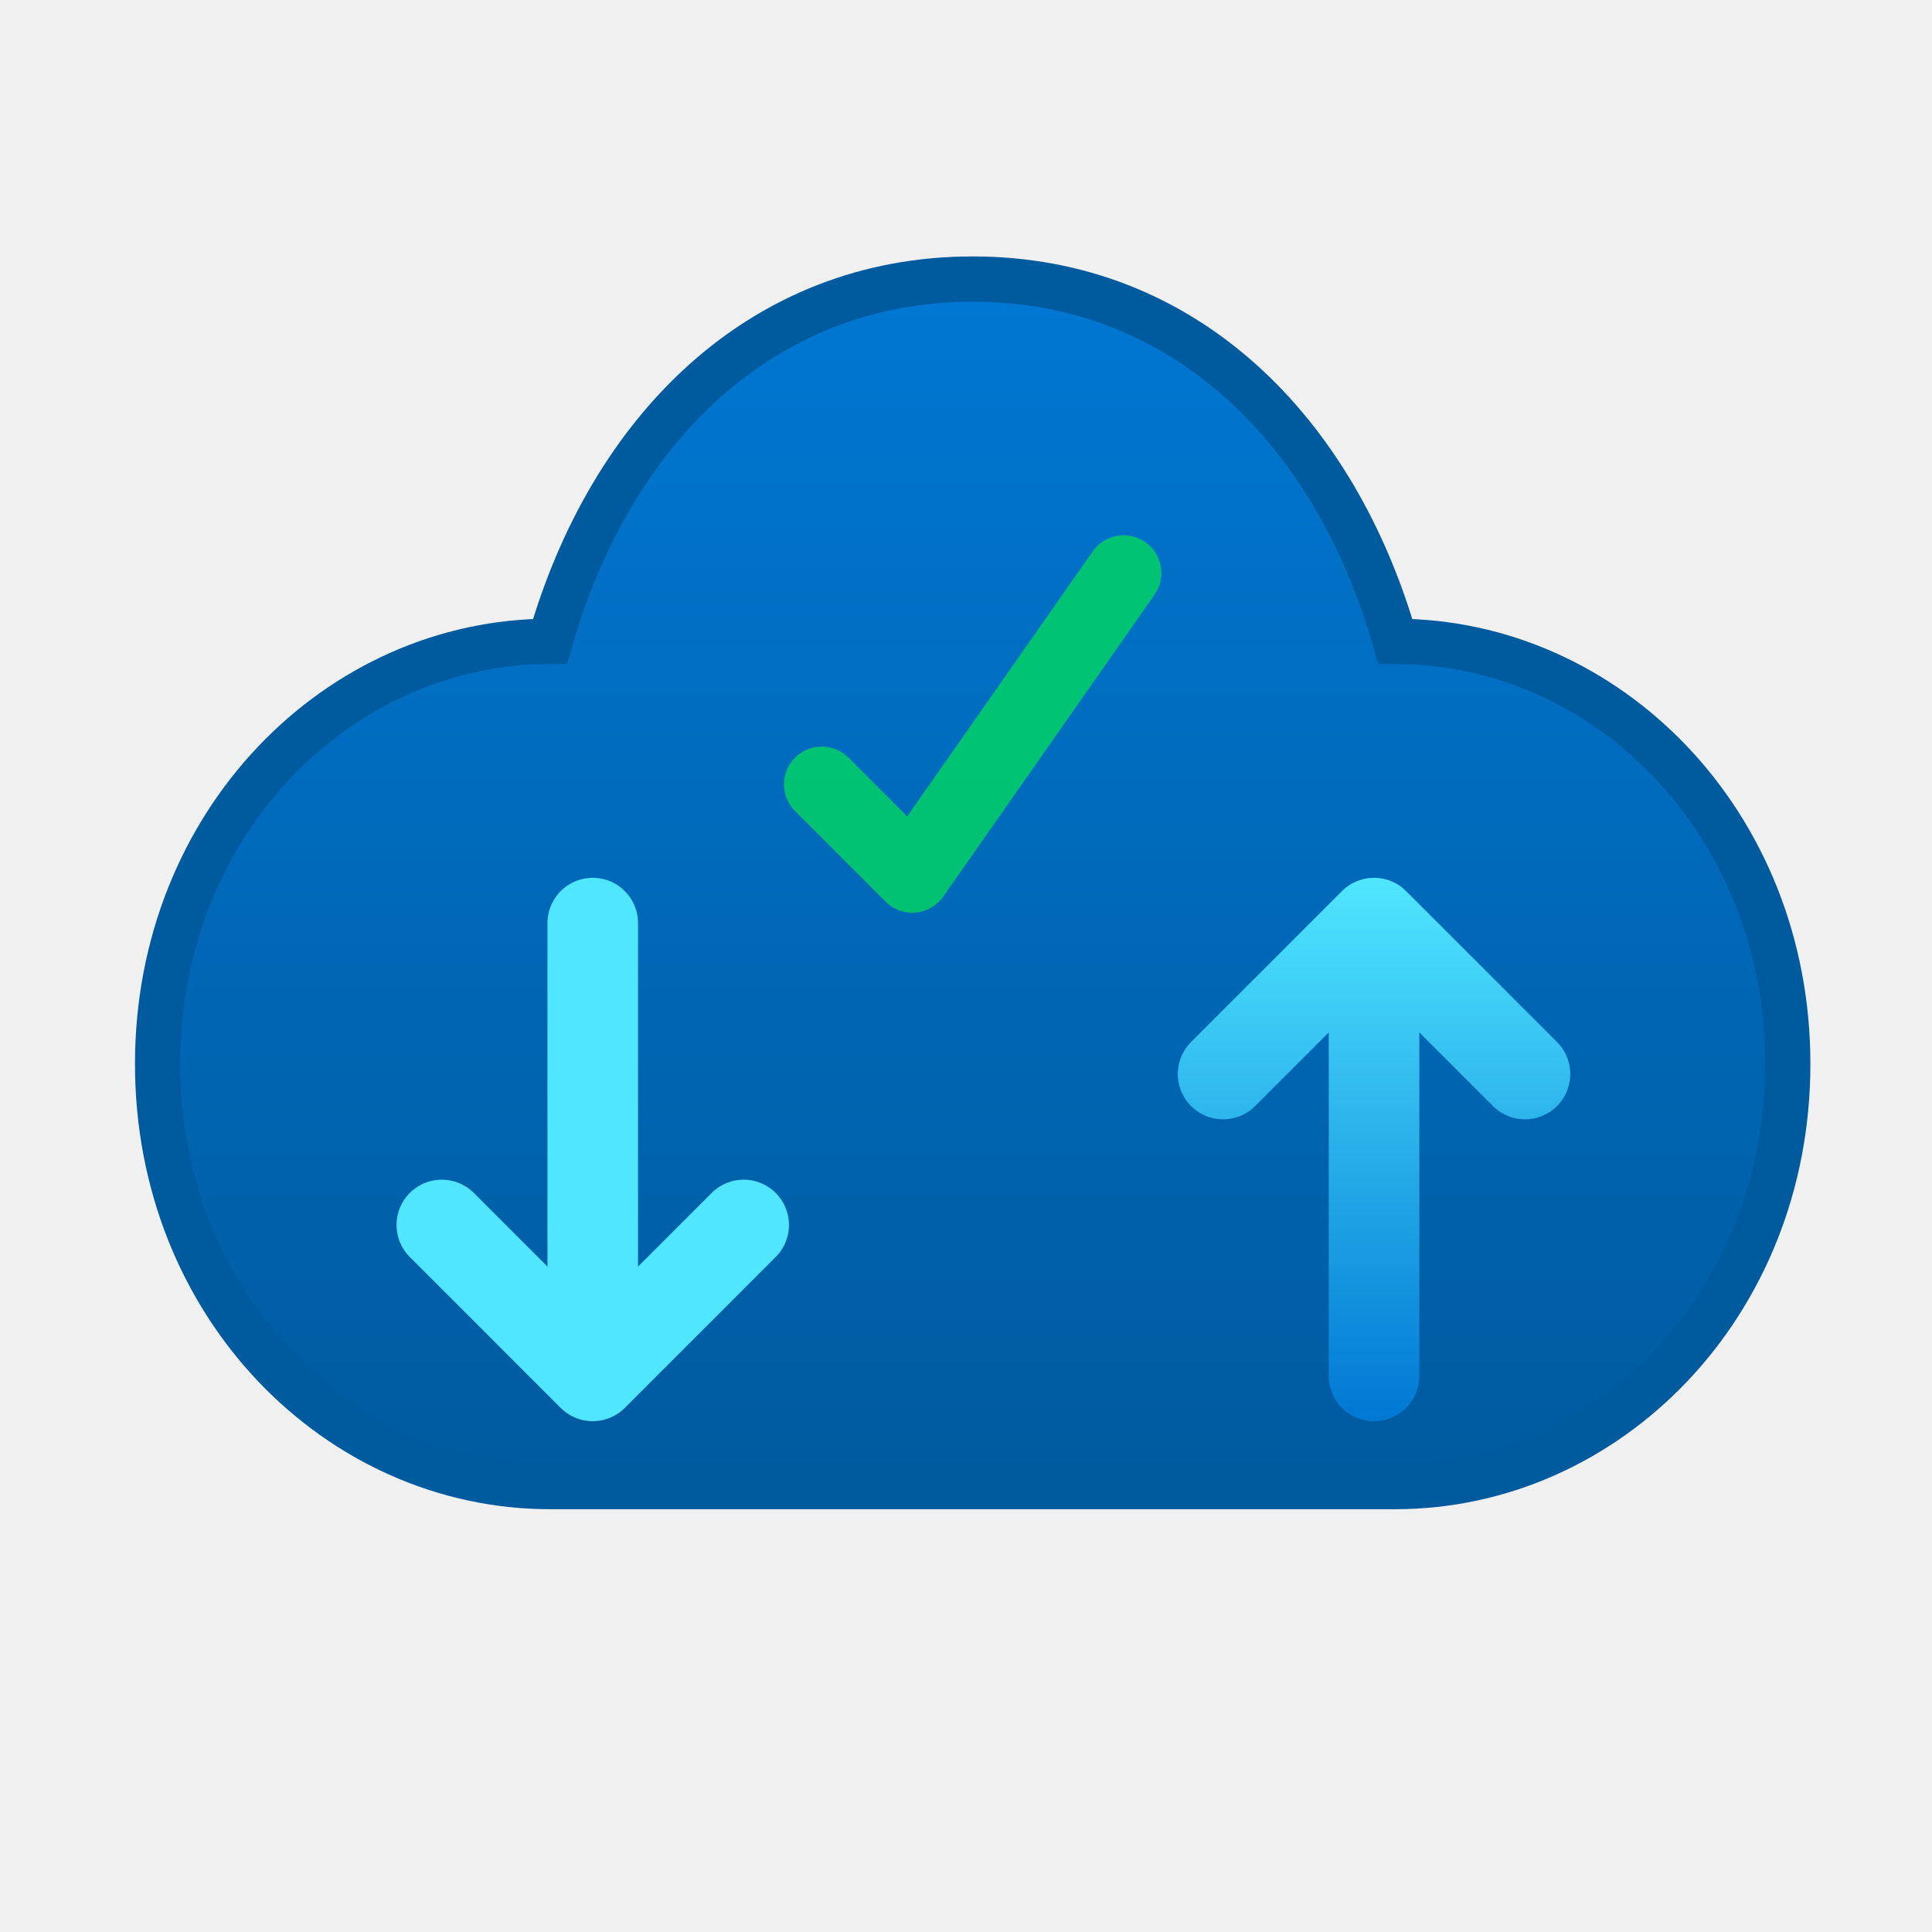
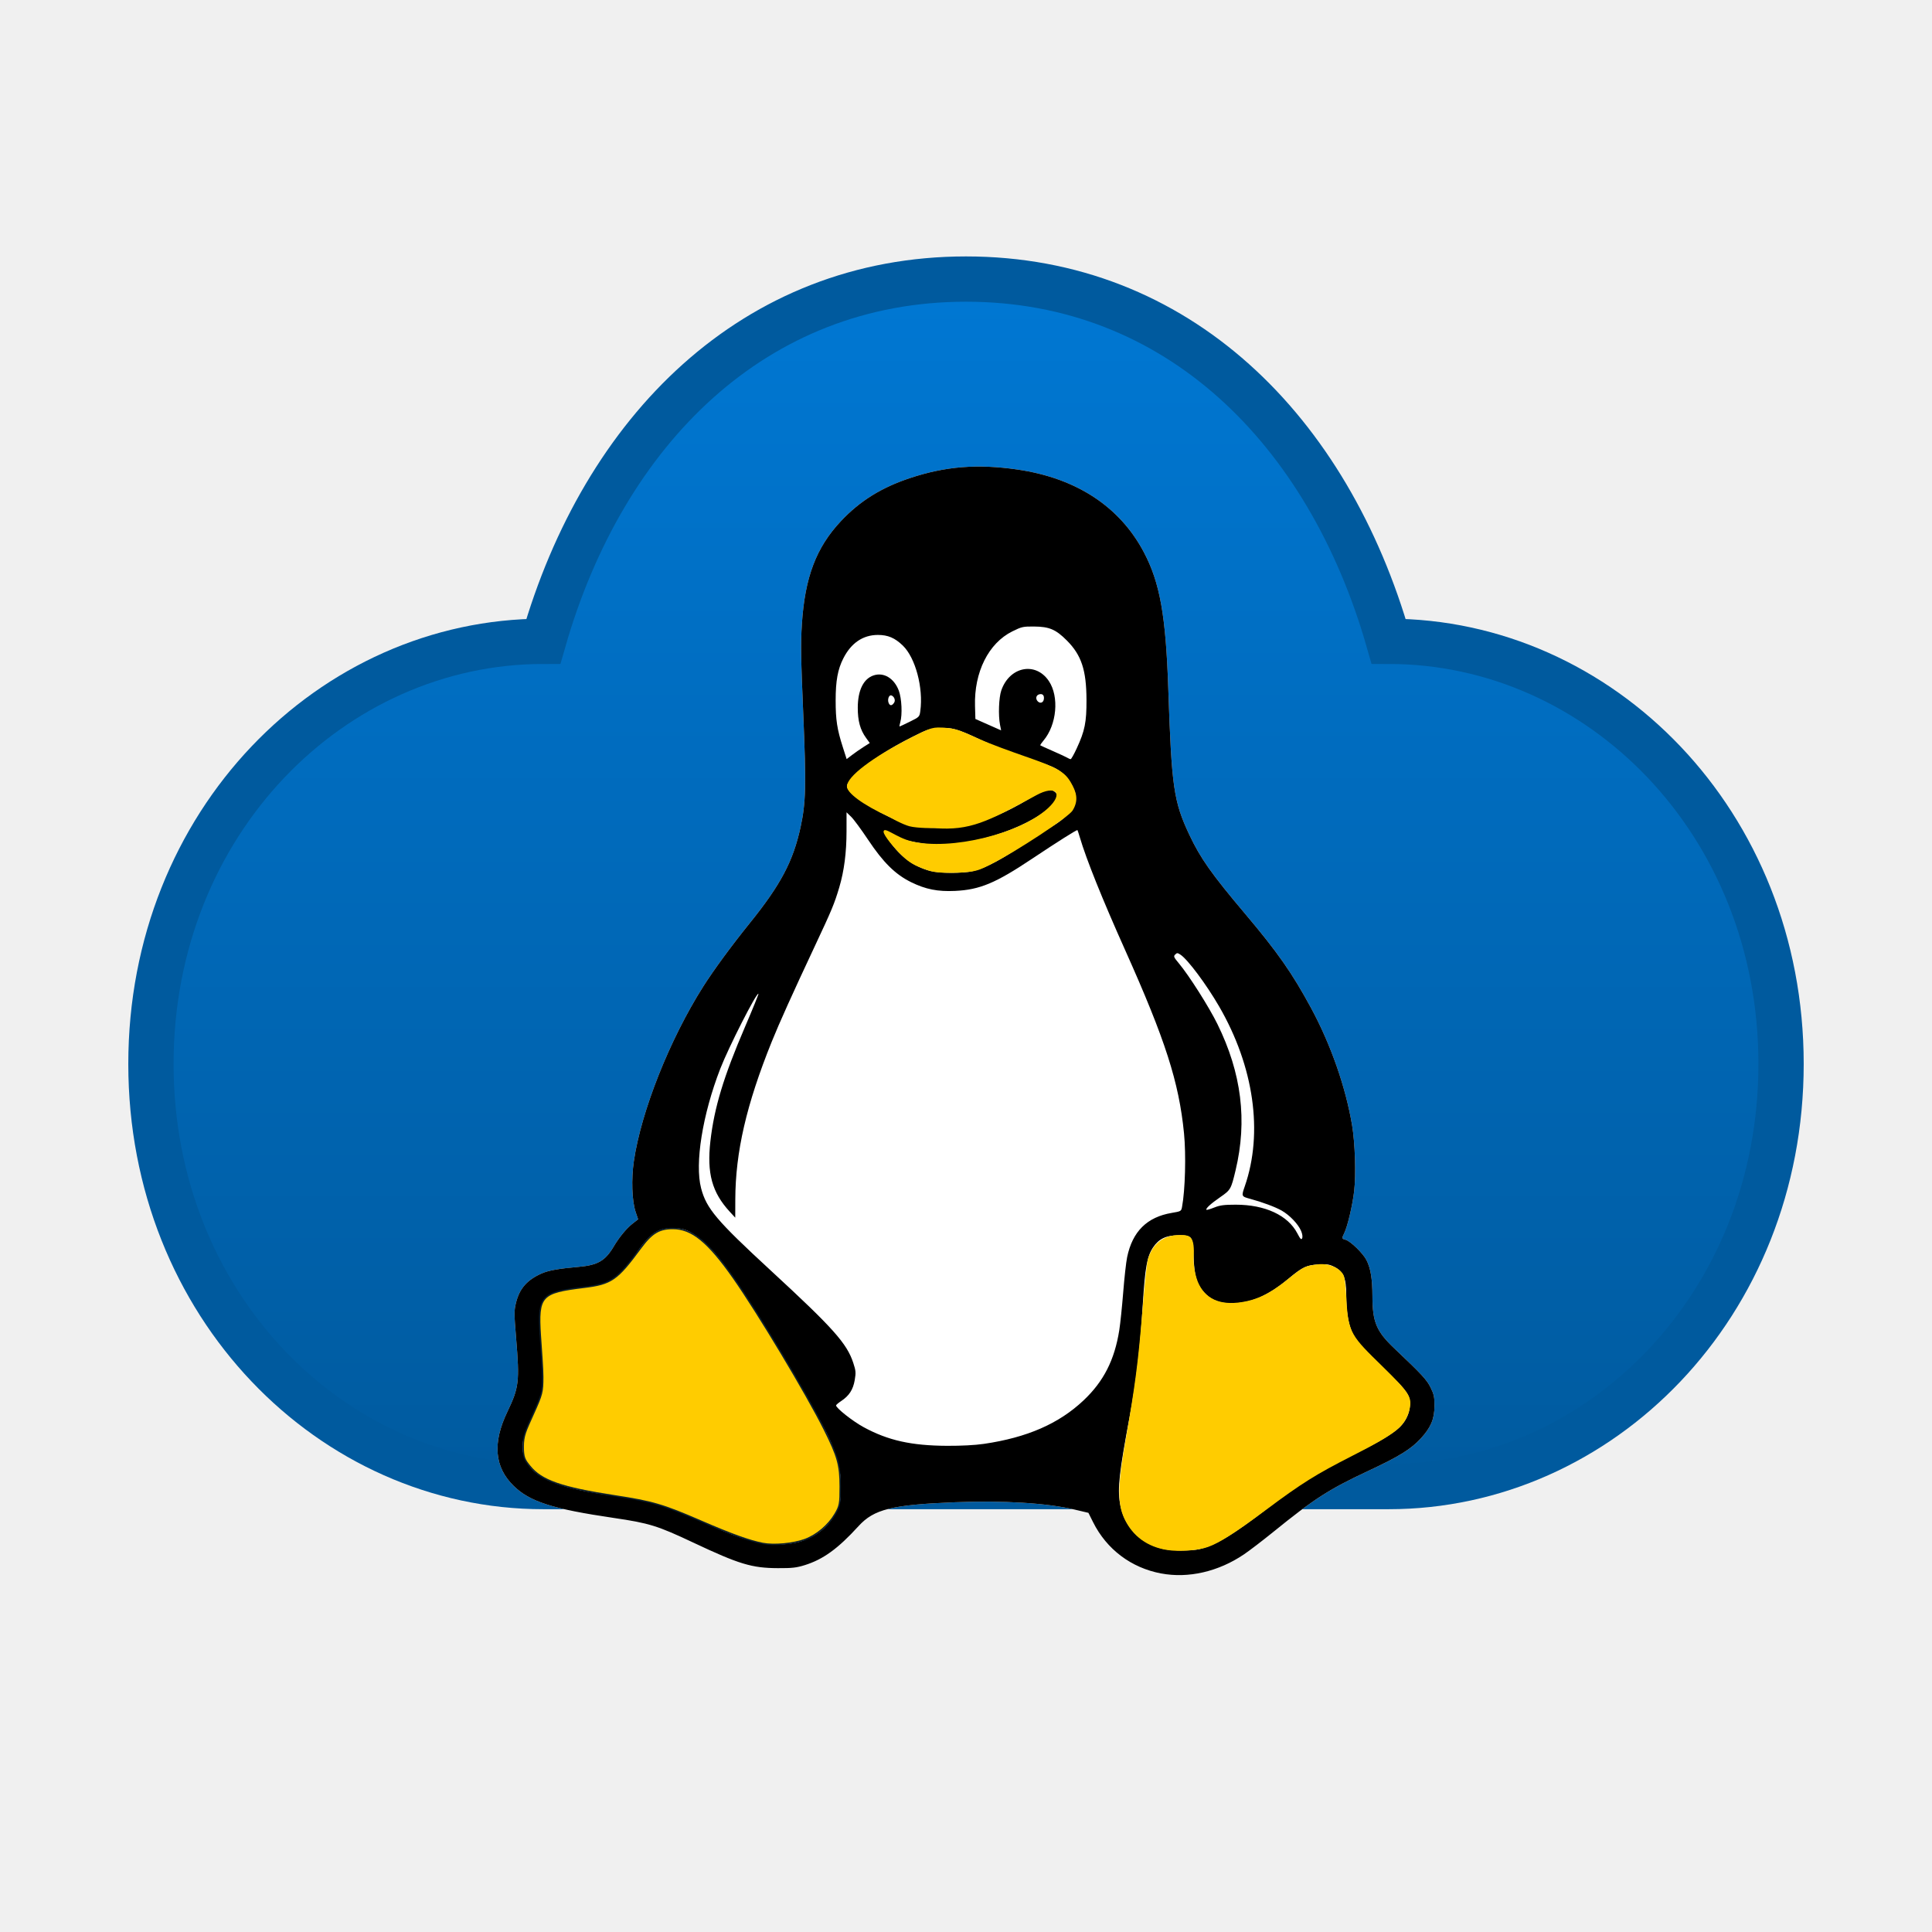
- <svg xmlns="http://www.w3.org/2000/svg" width="128" height="128" version="1.1" viewBox="0 0 128 128" id="svg78">
+ <svg xmlns="http://www.w3.org/2000/svg" width="128" height="128" version="1.1" viewBox="0 0 128 128" id="svg78" xml:space="preserve">
  <defs id="defs68">
-     <linearGradient id="cloudGradient" x1="15.997" y1="19.081" x2="15.997" y2="115.066" gradientTransform="matrix(1.156438,0,0,0.8647241,-9.556688,0.489172)" gradientUnits="userSpaceOnUse">
+     <linearGradient id="cloudGradient" x1="15.997" y1="19.081" x2="15.997" y2="115.066" gradientTransform="matrix(1.156438,0,0,0.8647241,-9.999999,0.489172)" gradientUnits="userSpaceOnUse">
      <stop offset="0%" style="stop-color:#0078d4;stop-opacity:1" id="stop58" />
      <stop offset="100%" style="stop-color:#005a9e;stop-opacity:1" id="stop60" />
    </linearGradient>
    <linearGradient id="syncGradient" x1="71.779" y1="72.236" x2="71.779" y2="102.83" gradientTransform="matrix(0.8498366,0,0,1.176697,17.03439,-26.84331)" gradientUnits="userSpaceOnUse">
      <stop offset="0%" style="stop-color:#50e6ff;stop-opacity:1" id="stop63" />
      <stop offset="100%" style="stop-color:#0078d4;stop-opacity:1" id="stop65" />
    </linearGradient>
  </defs>
-   <path d="m 10.443,70.489 c 0,-16 12,-28 26,-28 4,-14 14,-24 28,-24 14,0 24,10 28,24 14,0 26,12 26,28 0,16 -12,28 -26,28 h -56 c -14,0 -26,-12 -26,-28 z" fill="url(#cloudGradient)" stroke="#005a9e" stroke-width="3" id="path70" style="fill:url(#cloudGradient)" />
-   <path d="M 91.034,91.157 V 61.157 m 0,0 -10,10 m 10,-10 10,10" stroke="url(#syncGradient)" stroke-width="6" stroke-linecap="round" stroke-linejoin="round" fill="none" id="path72" style="stroke:url(#syncGradient)" />
-   <path d="m 39.271,61.157 v 30 m 0,0 -10,-10 m 10,10 10,-10" stroke="#50e6ff" stroke-width="6" stroke-linecap="round" stroke-linejoin="round" fill="none" id="path74" />
-   <path d="m 54.443,51.967 6,6 14,-20" stroke="#00cc6a" stroke-width="5" stroke-linecap="round" stroke-linejoin="round" fill="none" opacity="0.9" id="path76" />
+   <path d="m 10,70.489 c 0,-16 12,-28 26,-28 4,-14 14,-24 28,-24 14,0 24,10 28,24 14,0 26,12 26,28 0,16 -12,28 -26,28 H 36 c -14,0 -26,-12 -26,-28 z" fill="url(#cloudGradient)" stroke="#005a9e" stroke-width="3" id="path70" style="fill:url(#cloudGradient)" />
+   <g id="g1077" transform="matrix(0.08666357,0,0,0.08666357,58.08461,56.76276)">
+     <path d="m 141.144,254.425 c -6.059,-1.14 -11.018,-4.875 -13.762,-10.366 l -0.949,-1.898 -2.831,-0.668 c -5.606,-1.323 -14.44,-1.863 -24.13,-1.475 -12.804,0.512 -16.412,1.405 -19.539,4.834 -4.159,4.561 -7.144,6.725 -10.888,7.892 -1.666,0.52 -2.536,0.617 -5.424,0.605 -5.265,-0.021 -7.819,-0.791 -17.066,-5.149 -7.309,-3.445 -8.928,-3.947 -16.14,-5.008 -12.403,-1.824 -16.966,-3.287 -20.249,-6.493 -3.865,-3.774 -4.284,-8.661 -1.279,-14.94 2.381,-4.975 2.515,-6.109 1.78,-15.016 -0.408,-4.94 -0.409,-5.478 -0.013,-7.083 0.709,-2.874 2.25,-4.628 5.209,-5.929 1.37,-0.603 3.459,-0.974 7.433,-1.321 3.886,-0.339 5.418,-1.227 7.13,-4.134 1.073,-1.822 2.595,-3.669 3.783,-4.593 l 1.143,-0.889 -0.501,-1.493 c -0.746,-2.223 -0.899,-6.63 -0.357,-10.304 1.49,-10.098 7.239,-24.574 13.996,-35.242 2.117,-3.343 5.748,-8.294 9.412,-12.832 6.299,-7.803 8.814,-12.555 10.317,-19.496 1.07,-4.937 1.149,-8.384 0.529,-22.97 -0.478,-11.239 -0.521,-14.097 -0.275,-17.992 0.604,-9.536 2.884,-15.558 7.917,-20.913 3.816,-4.06 8.172,-6.773 13.953,-8.691 7.177,-2.381 13.64,-2.898 21.696,-1.733 11.923,1.724 20.731,7.482 25.615,16.745 3.252,6.169 4.442,12.834 4.939,27.688 0.664,19.807 1.081,22.7 4.252,29.442 2.225,4.73 4.476,7.922 11.238,15.934 6.644,7.871 9.568,12.048 13.401,19.143 3.986,7.377 6.996,15.992 8.288,23.723 0.598,3.576 0.798,9.885 0.42,13.225 -0.328,2.893 -1.347,7.222 -2.016,8.564 -0.517,1.036 -0.497,1.141 0.252,1.329 0.976,0.245 3.55,2.74 4.248,4.117 0.845,1.667 1.196,3.791 1.204,7.272 0.012,5.269 0.799,7.146 4.447,10.601 5.587,5.29 6.556,6.339 7.338,7.938 0.666,1.361 0.775,1.889 0.767,3.704 -0.011,2.628 -0.73,4.34 -2.746,6.542 -1.976,2.158 -4.38,3.651 -10.446,6.489 -8.186,3.829 -11.061,5.674 -19.522,12.529 -2.084,1.688 -4.696,3.685 -5.805,4.437 -5.169,3.506 -11.25,4.91 -16.77,3.871 z" id="path1014" class="UnoptimicedTransforms" style="fill:#ffffff" transform="matrix(3.779528,0,0,3.779528,-316.0184,-413.6952)" />
+     <path style="fill:#000000;stroke-width:0.265" d="m 141.144,254.425 c -6.059,-1.14 -11.018,-4.875 -13.762,-10.366 l -0.949,-1.898 -2.831,-0.668 c -5.606,-1.323 -14.44,-1.863 -24.13,-1.475 -12.804,0.512 -16.412,1.405 -19.539,4.834 -4.159,4.561 -7.144,6.725 -10.888,7.892 -1.666,0.52 -2.536,0.617 -5.424,0.605 -5.265,-0.021 -7.819,-0.791 -17.066,-5.149 -7.309,-3.445 -8.928,-3.947 -16.14,-5.008 -12.403,-1.824 -16.966,-3.287 -20.249,-6.493 -3.865,-3.774 -4.284,-8.661 -1.279,-14.94 2.381,-4.975 2.515,-6.109 1.78,-15.016 -0.408,-4.94 -0.409,-5.478 -0.013,-7.083 0.709,-2.874 2.25,-4.628 5.209,-5.929 1.37,-0.603 3.459,-0.974 7.433,-1.321 3.886,-0.339 5.418,-1.227 7.13,-4.134 1.073,-1.822 2.595,-3.669 3.783,-4.593 l 1.143,-0.889 -0.501,-1.493 c -0.746,-2.223 -0.899,-6.63 -0.357,-10.304 1.49,-10.098 7.239,-24.574 13.996,-35.242 2.117,-3.343 5.748,-8.294 9.412,-12.832 6.299,-7.803 8.814,-12.555 10.317,-19.496 1.07,-4.937 1.149,-8.384 0.529,-22.97 -0.478,-11.239 -0.521,-14.097 -0.275,-17.992 0.604,-9.536 2.884,-15.558 7.917,-20.913 3.816,-4.06 8.172,-6.773 13.953,-8.691 7.177,-2.381 13.64,-2.898 21.696,-1.733 11.923,1.724 20.731,7.482 25.615,16.745 3.252,6.169 4.442,12.834 4.939,27.688 0.664,19.807 1.081,22.7 4.252,29.442 2.225,4.73 4.476,7.922 11.238,15.934 6.644,7.871 9.568,12.048 13.401,19.143 3.986,7.377 6.996,15.992 8.288,23.723 0.598,3.576 0.798,9.885 0.42,13.225 -0.328,2.893 -1.347,7.222 -2.016,8.564 -0.517,1.036 -0.497,1.141 0.252,1.329 0.976,0.245 3.55,2.74 4.248,4.117 0.845,1.667 1.196,3.791 1.204,7.272 0.012,5.269 0.799,7.146 4.447,10.601 5.587,5.29 6.556,6.339 7.338,7.938 0.666,1.361 0.775,1.889 0.767,3.704 -0.011,2.628 -0.73,4.34 -2.746,6.542 -1.976,2.158 -4.38,3.651 -10.446,6.489 -8.186,3.829 -11.061,5.674 -19.522,12.529 -2.084,1.688 -4.696,3.685 -5.805,4.437 -5.169,3.506 -11.25,4.91 -16.77,3.871 z m 7.754,-4.93 c 3.32,-0.799 6.744,-2.856 13.809,-8.298 6.925,-5.334 11.001,-7.855 18.349,-11.346 3.652,-1.736 6.882,-3.661 8.199,-4.889 1.79,-1.669 2.584,-4.056 2.031,-6.11 -0.353,-1.311 -2.471,-3.565 -6.428,-6.843 -4.786,-3.963 -6.268,-7.26 -6.273,-13.951 -0.003,-3.368 -0.563,-4.692 -2.383,-5.631 -1.012,-0.522 -1.488,-0.598 -3.175,-0.509 -2.483,0.132 -3.276,0.511 -6.232,2.977 -4.059,3.386 -7.603,4.896 -11.485,4.891 -2.488,-0.003 -4.24,-0.746 -5.654,-2.397 -1.368,-1.599 -1.808,-3.211 -1.962,-7.198 -0.157,-4.07 -0.225,-4.16 -3.113,-4.16 -2.441,0 -3.907,0.707 -5.069,2.445 -1.21,1.81 -1.623,4.079 -2.071,11.367 -0.583,9.477 -1.285,15.487 -2.686,22.966 -2.075,11.082 -2.441,14.329 -1.955,17.33 0.765,4.714 3.93,8.128 8.608,9.285 1.694,0.419 5.883,0.46 7.49,0.073 z m -81.441,-1.344 c 3.549,-0.829 6.451,-3.078 7.963,-6.172 0.879,-1.8 0.9,-1.92 0.894,-5.15 -0.007,-3.556 -0.316,-4.965 -1.972,-8.98 -1.693,-4.107 -11.673,-21.217 -17.548,-30.089 -3.887,-5.869 -6.378,-9.007 -8.531,-10.744 -2.419,-1.952 -3.61,-2.442 -5.942,-2.442 -3.236,0 -4.777,1.184 -8.103,6.229 -2.902,4.401 -4.564,5.341 -10.312,5.832 -4.867,0.416 -6.851,1.165 -7.933,2.996 -0.688,1.164 -0.774,4.213 -0.236,8.359 0.543,4.186 0.607,8.375 0.153,10.054 -0.177,0.655 -1.032,2.685 -1.901,4.511 -1.98,4.164 -2.378,6.012 -1.734,8.053 1.314,4.168 6.075,6.394 16.969,7.932 7.09,1.001 8.626,1.296 11.207,2.149 1.507,0.499 4.927,1.913 7.599,3.143 6.55,3.015 9.979,4.175 14.002,4.736 1.064,0.148 3.953,-0.074 5.424,-0.417 z m 37.801,-19.935 c 8.765,-1.28 15.186,-4.078 20.191,-8.8 4.065,-3.835 6.273,-8.172 7.226,-14.194 0.208,-1.316 0.567,-4.774 0.797,-7.684 0.23,-2.91 0.587,-6.105 0.794,-7.098 1.079,-5.193 4.017,-8.107 9.021,-8.948 1.87,-0.314 1.92,-0.343 2.08,-1.191 0.644,-3.432 0.834,-10.568 0.399,-14.947 -1.026,-10.329 -3.771,-18.865 -11.912,-37.04 -4.62,-10.314 -7.846,-18.341 -9.153,-22.773 -0.227,-0.77 -0.444,-1.434 -0.483,-1.475 -0.11,-0.118 -4.071,2.383 -9.161,5.781 -7.414,4.951 -10.59,6.279 -15.586,6.517 -3.507,0.167 -5.974,-0.323 -8.902,-1.766 -3.194,-1.574 -5.64,-3.988 -8.707,-8.592 -1.368,-2.054 -2.907,-4.141 -3.42,-4.638 l -0.932,-0.903 -0.002,3.822 c -0.002,4.321 -0.485,8.054 -1.469,11.358 -0.998,3.347 -1.489,4.528 -4.955,11.911 -4.522,9.633 -7.175,15.517 -8.707,19.315 -5.125,12.705 -7.34,22.304 -7.368,31.938 l -0.011,3.648 -1.114,-1.211 c -3.59,-3.903 -4.651,-7.776 -3.91,-14.271 0.774,-6.783 2.664,-13.022 7.001,-23.114 1.556,-3.62 2.778,-6.632 2.716,-6.694 -0.353,-0.353 -6.03,10.797 -7.725,15.172 -3.594,9.275 -5.181,19.18 -3.873,24.165 1.079,4.113 3.123,6.527 14.07,16.623 12.655,11.672 15.415,14.76 16.707,18.697 0.524,1.597 0.556,1.968 0.296,3.487 -0.331,1.931 -1.132,3.171 -2.737,4.233 -0.57,0.377 -1.037,0.777 -1.037,0.887 0,0.543 3.353,3.19 5.57,4.397 4.935,2.688 9.651,3.742 16.886,3.776 2.884,0.014 5.644,-0.131 7.408,-0.389 z m 64.197,-43.069 c -0.576,-1.38 -2.309,-3.196 -3.938,-4.126 -1.265,-0.723 -3.92,-1.712 -6.383,-2.379 -1.768,-0.478 -1.777,-0.499 -1.067,-2.547 3.757,-10.845 1.848,-24.209 -5.197,-36.369 -2.59,-4.47 -6.347,-9.501 -7.812,-10.462 -0.601,-0.394 -0.71,-0.397 -1.075,-0.033 -0.364,0.364 -0.29,0.543 0.73,1.761 2.068,2.47 6.097,8.814 7.815,12.305 4.885,9.928 6.076,19.53 3.671,29.588 -0.915,3.824 -0.994,3.962 -3.109,5.425 -1.917,1.326 -3.006,2.326 -2.779,2.553 0.068,0.068 0.772,-0.136 1.564,-0.453 1.174,-0.471 1.976,-0.578 4.35,-0.579 5.939,-0.003 10.56,2.143 12.462,5.787 0.622,1.191 0.807,1.381 0.978,1.001 0.128,-0.284 0.046,-0.863 -0.209,-1.474 z m -66.317,-72.812 c 2.584,-0.609 5.799,-2.353 11.944,-6.478 1.237,-0.83 3.117,-2.019 4.178,-2.642 1.061,-0.623 2.334,-1.606 2.83,-2.185 0.9,-1.051 1.726,-2.978 1.721,-4.015 -0.005,-0.995 -1.219,-3.178 -2.321,-4.171 -1.507,-1.358 -2.019,-1.587 -7.813,-3.494 -2.922,-0.962 -6.815,-2.488 -9.067,-3.554 -4.68,-2.216 -5.825,-2.535 -8.481,-2.365 -1.794,0.115 -2.328,0.294 -5.215,1.745 -4.861,2.443 -8.732,4.963 -11.046,7.191 -1.133,1.091 -2.129,2.234 -2.213,2.538 -0.231,0.839 0.647,1.753 3.523,3.667 2.991,1.991 6.845,3.874 9.298,4.542 2.415,0.658 8.076,0.666 11.1,0.015 4.129,-0.889 8.043,-2.524 12.713,-5.311 3.215,-1.919 4.235,-2.245 5.147,-1.647 1.078,0.706 0.892,1.638 -0.615,3.091 -4.786,4.613 -17.208,8.452 -24.773,7.655 -3.458,-0.364 -7.456,-1.465 -8.402,-2.313 -0.944,-0.846 -0.692,-0.101 0.576,1.704 2.254,3.21 4.866,5.119 8.223,6.01 1.925,0.511 6.559,0.52 8.694,0.017 z M 80.985,87.227 82.21,86.453 81.463,85.422 c -1.197,-1.652 -1.691,-3.46 -1.68,-6.152 0.014,-3.5 1.161,-5.825 3.209,-6.501 2.061,-0.68 4.156,0.59 5.09,3.087 0.59,1.576 0.741,4.841 0.296,6.392 -0.135,0.472 -0.197,0.858 -0.137,0.858 0.06,0 0.991,-0.436 2.068,-0.969 1.929,-0.954 1.961,-0.987 2.121,-2.154 0.642,-4.686 -0.976,-10.761 -3.526,-13.235 -1.608,-1.56 -3.02,-2.163 -5.06,-2.16 -3.016,0.005 -5.408,1.63 -6.988,4.748 -1.126,2.223 -1.547,4.528 -1.548,8.479 -0.001,3.957 0.285,5.833 1.443,9.45 l 0.78,2.438 1.115,-0.851 c 0.613,-0.468 1.666,-1.199 2.339,-1.625 z m 43.081,0.312 c 1.647,-3.552 1.997,-5.297 1.978,-9.856 -0.025,-5.996 -1.027,-9.016 -3.971,-11.97 -2.229,-2.236 -3.547,-2.8 -6.607,-2.826 -2.256,-0.019 -2.511,0.037 -4.417,0.979 -4.823,2.383 -7.754,8.246 -7.553,15.107 l 0.077,2.612 2.602,1.153 2.602,1.153 -0.221,-1.119 c -0.376,-1.906 -0.246,-5.497 0.252,-6.948 1.663,-4.846 6.947,-5.896 9.622,-1.912 2.125,3.165 1.611,8.853 -1.091,12.052 -0.404,0.479 -0.691,0.909 -0.636,0.956 0.054,0.047 1.23,0.58 2.613,1.184 1.382,0.604 2.692,1.214 2.91,1.355 0.218,0.141 0.494,0.258 0.612,0.26 0.119,0.002 0.671,-0.978 1.228,-2.179 z M 87.149,78.263 c 0.301,-0.477 -0.009,-1.251 -0.576,-1.44 -0.466,-0.155 -0.825,0.785 -0.563,1.478 0.255,0.675 0.699,0.66 1.139,-0.038 z m 30.271,-0.679 c 0.114,-0.801 -0.284,-1.191 -0.988,-0.967 -0.616,0.195 -0.733,0.916 -0.231,1.418 0.487,0.487 1.118,0.254 1.219,-0.451 z" id="path525" class="UnoptimicedTransforms" transform="matrix(3.779528,0,0,3.779528,-316.0184,-413.6952)" />
+     <path style="fill:#ffcc00;stroke:none;stroke-width:1.081" d="M 34.832,8.814 C 29.626,6.76 25.647,5.124 19.557,-0.65 13.467,-6.424 5.266,-16.336 5.266,-19.016 c 0,-4.772 9.426,4.328 21.192,7.169 30.026,7.25 83.131,-5.612 104.501,-25.31 12.273,-11.313 6.044,-18.097 -9.042,-9.847 -37.402,20.455 -50.764,27.134 -77.543,25.134 0,0 -13.084,0.171 -19.346,-1.445 -5.467,-1.411 -15.394,-7.069 -15.394,-7.069 -20.792,-9.548 -32.407,-18.526 -32.407,-23.428 0,-7.619 19.953,-22.424 48.638,-37.077 16.334,-8.344 17.138,-8.361 27.088,-7.655 8.036,0.57 12.433,2.679 25.351,8.5 8.853,3.989 24.618,9.646 35.034,13.267 11.866,4.124 19.388,6.992 24.549,9.861 5.161,2.869 7.961,5.74 10.382,9.871 4.345,7.414 6.399,13.732 1.477,21.697 -3.208,5.191 -43.57,31.579 -61.839,40.791 C 78.305,10.282 75.868,11.893 59.41,12.239 44.969,12.543 41.021,11.255 34.832,8.814 Z" id="path671" />
+     <path style="fill:#ffcc00;stroke:#0d1e28;stroke-width:1.081" d="m -87.126,524.949 c -10.427,-2.047 -23.864,-6.9 -47.551,-17.175 -28.61,-12.411 -36.718,-14.79 -65.312,-19.162 -40.763,-6.233 -56.286,-11.632 -65.141,-22.656 -3.947,-4.913 -5.127,-6.503 -5.11,-15.015 0.017,-8.32 1.627,-11.502 7.819,-25.249 6.685,-14.841 7.087,-16.416 7.117,-27.884 0.018,-6.685 -1.165,-20.96 -1.865,-31.722 -1.991,-30.635 0.665,-32.926 33.363,-36.935 20.966,-2.571 25.343,-5.6 43.271,-29.948 8.518,-11.569 14.201,-15.029 24.681,-15.029 14.505,0 26.973,10.176 46.37,37.846 18.953,27.038 55.859,88.586 69.453,115.827 10.287,20.615 12.092,27.106 12.123,43.614 0.025,13.042 -0.318,14.886 -3.895,20.972 -5.089,8.657 -14.029,16.221 -23.133,19.574 -8.87,3.267 -23.652,4.618 -32.189,2.942 z" id="path673" />
+     <path style="fill:#ffcc00;stroke:none;stroke-width:1.081" d="m 222.034,529.962 c -14.968,-2.345 -26.194,-10.353 -32.65,-23.834 -5.648,-11.793 -4.968,-26.74 0.847,-59.968 7.222,-41.271 9.712,-60.33 12.759,-97.685 1.604,-19.662 3.524,-37.863 4.267,-40.447 3.552,-12.354 11.976,-18.718 24.328,-18.896 8.692,-0.126 11.551,1.711 10.739,17.428 -0.379,7.337 1.975,15.56 3.12,18.302 5.465,13.096 16.819,18.309 33.89,15.56 10.763,-1.733 20.541,-5.635 35.834,-18.157 11.95,-9.786 13.382,-9.474 21.583,-10.619 8.486,-1.185 17.258,2.503 20.157,8.246 1.015,2.01 1.744,10.405 2.181,18.622 1.363,25.626 4.044,28.1 27.545,51.074 10.161,9.933 15.81,15.799 18.706,20.245 2.896,4.447 3.04,7.474 2.189,11.728 -1.225,6.123 -3.935,11.641 -10.229,16.766 -6.294,5.125 -16.619,10.929 -33.965,19.769 -27.334,13.93 -38.154,20.601 -66.096,41.473 -22.552,16.846 -35.224,24.988 -43.979,28.077 -7.703,2.718 -21.731,3.805 -31.225,2.318 z" id="path675" />
+   </g>
</svg>
